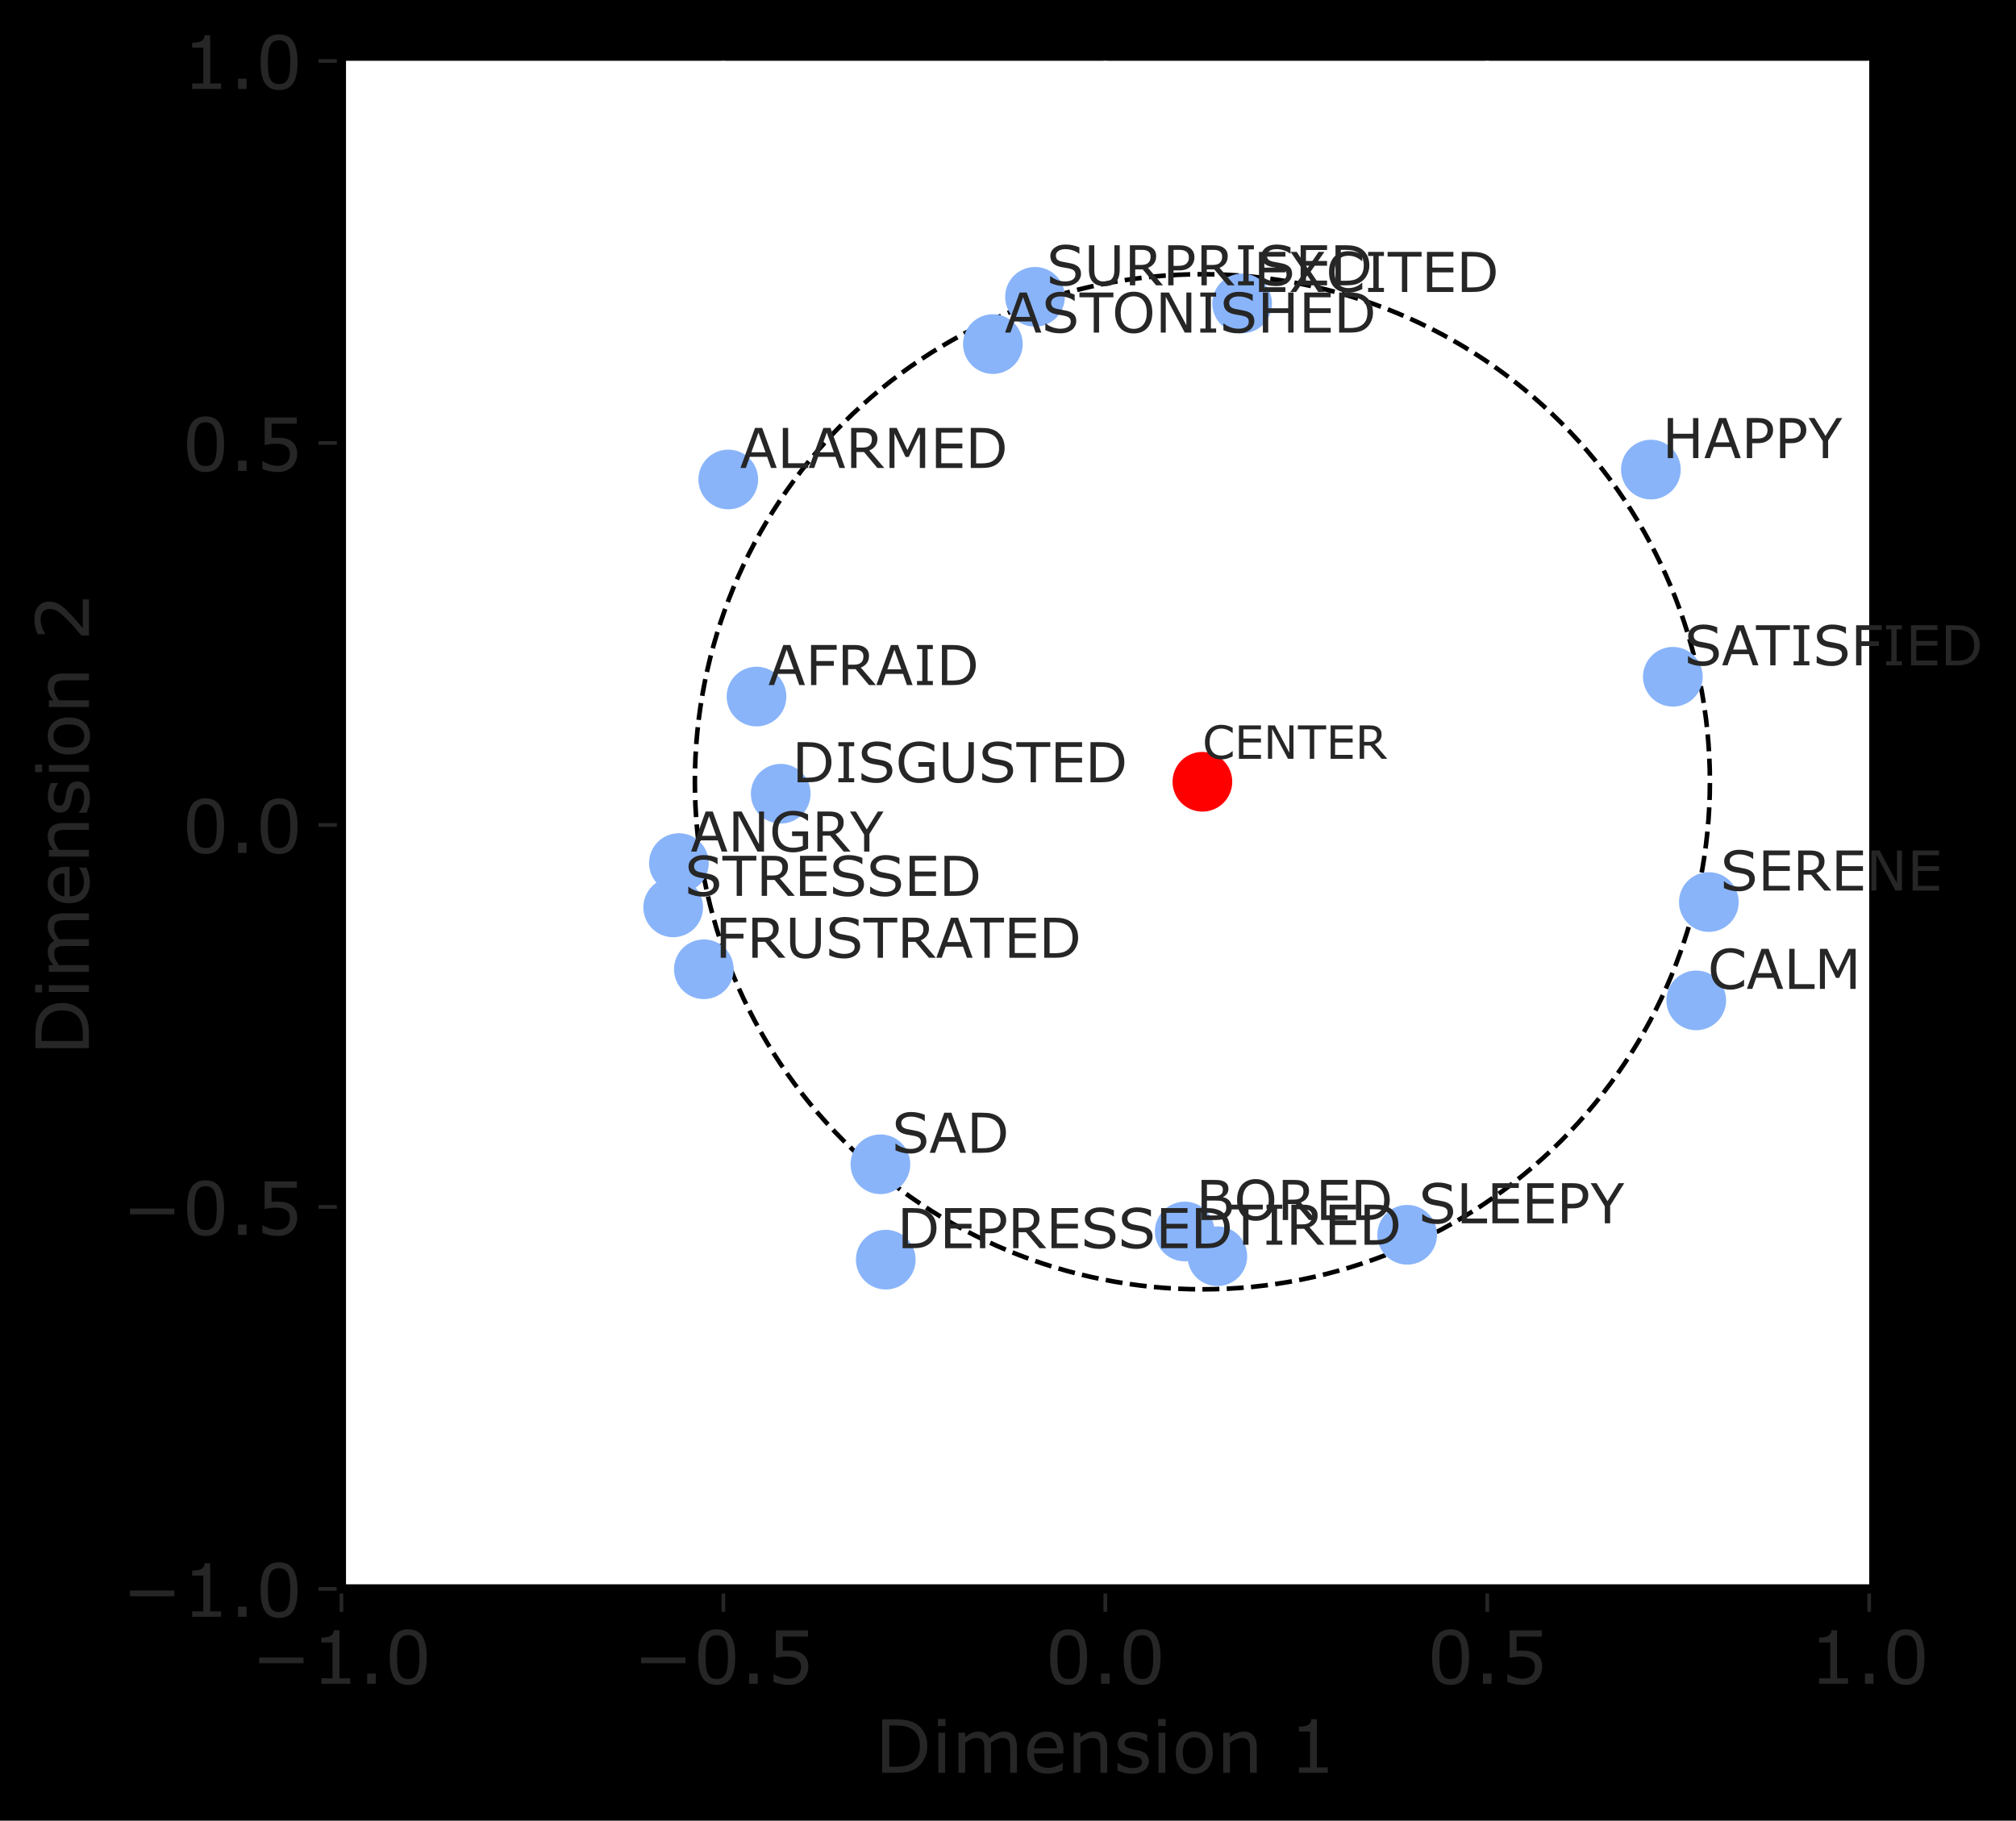
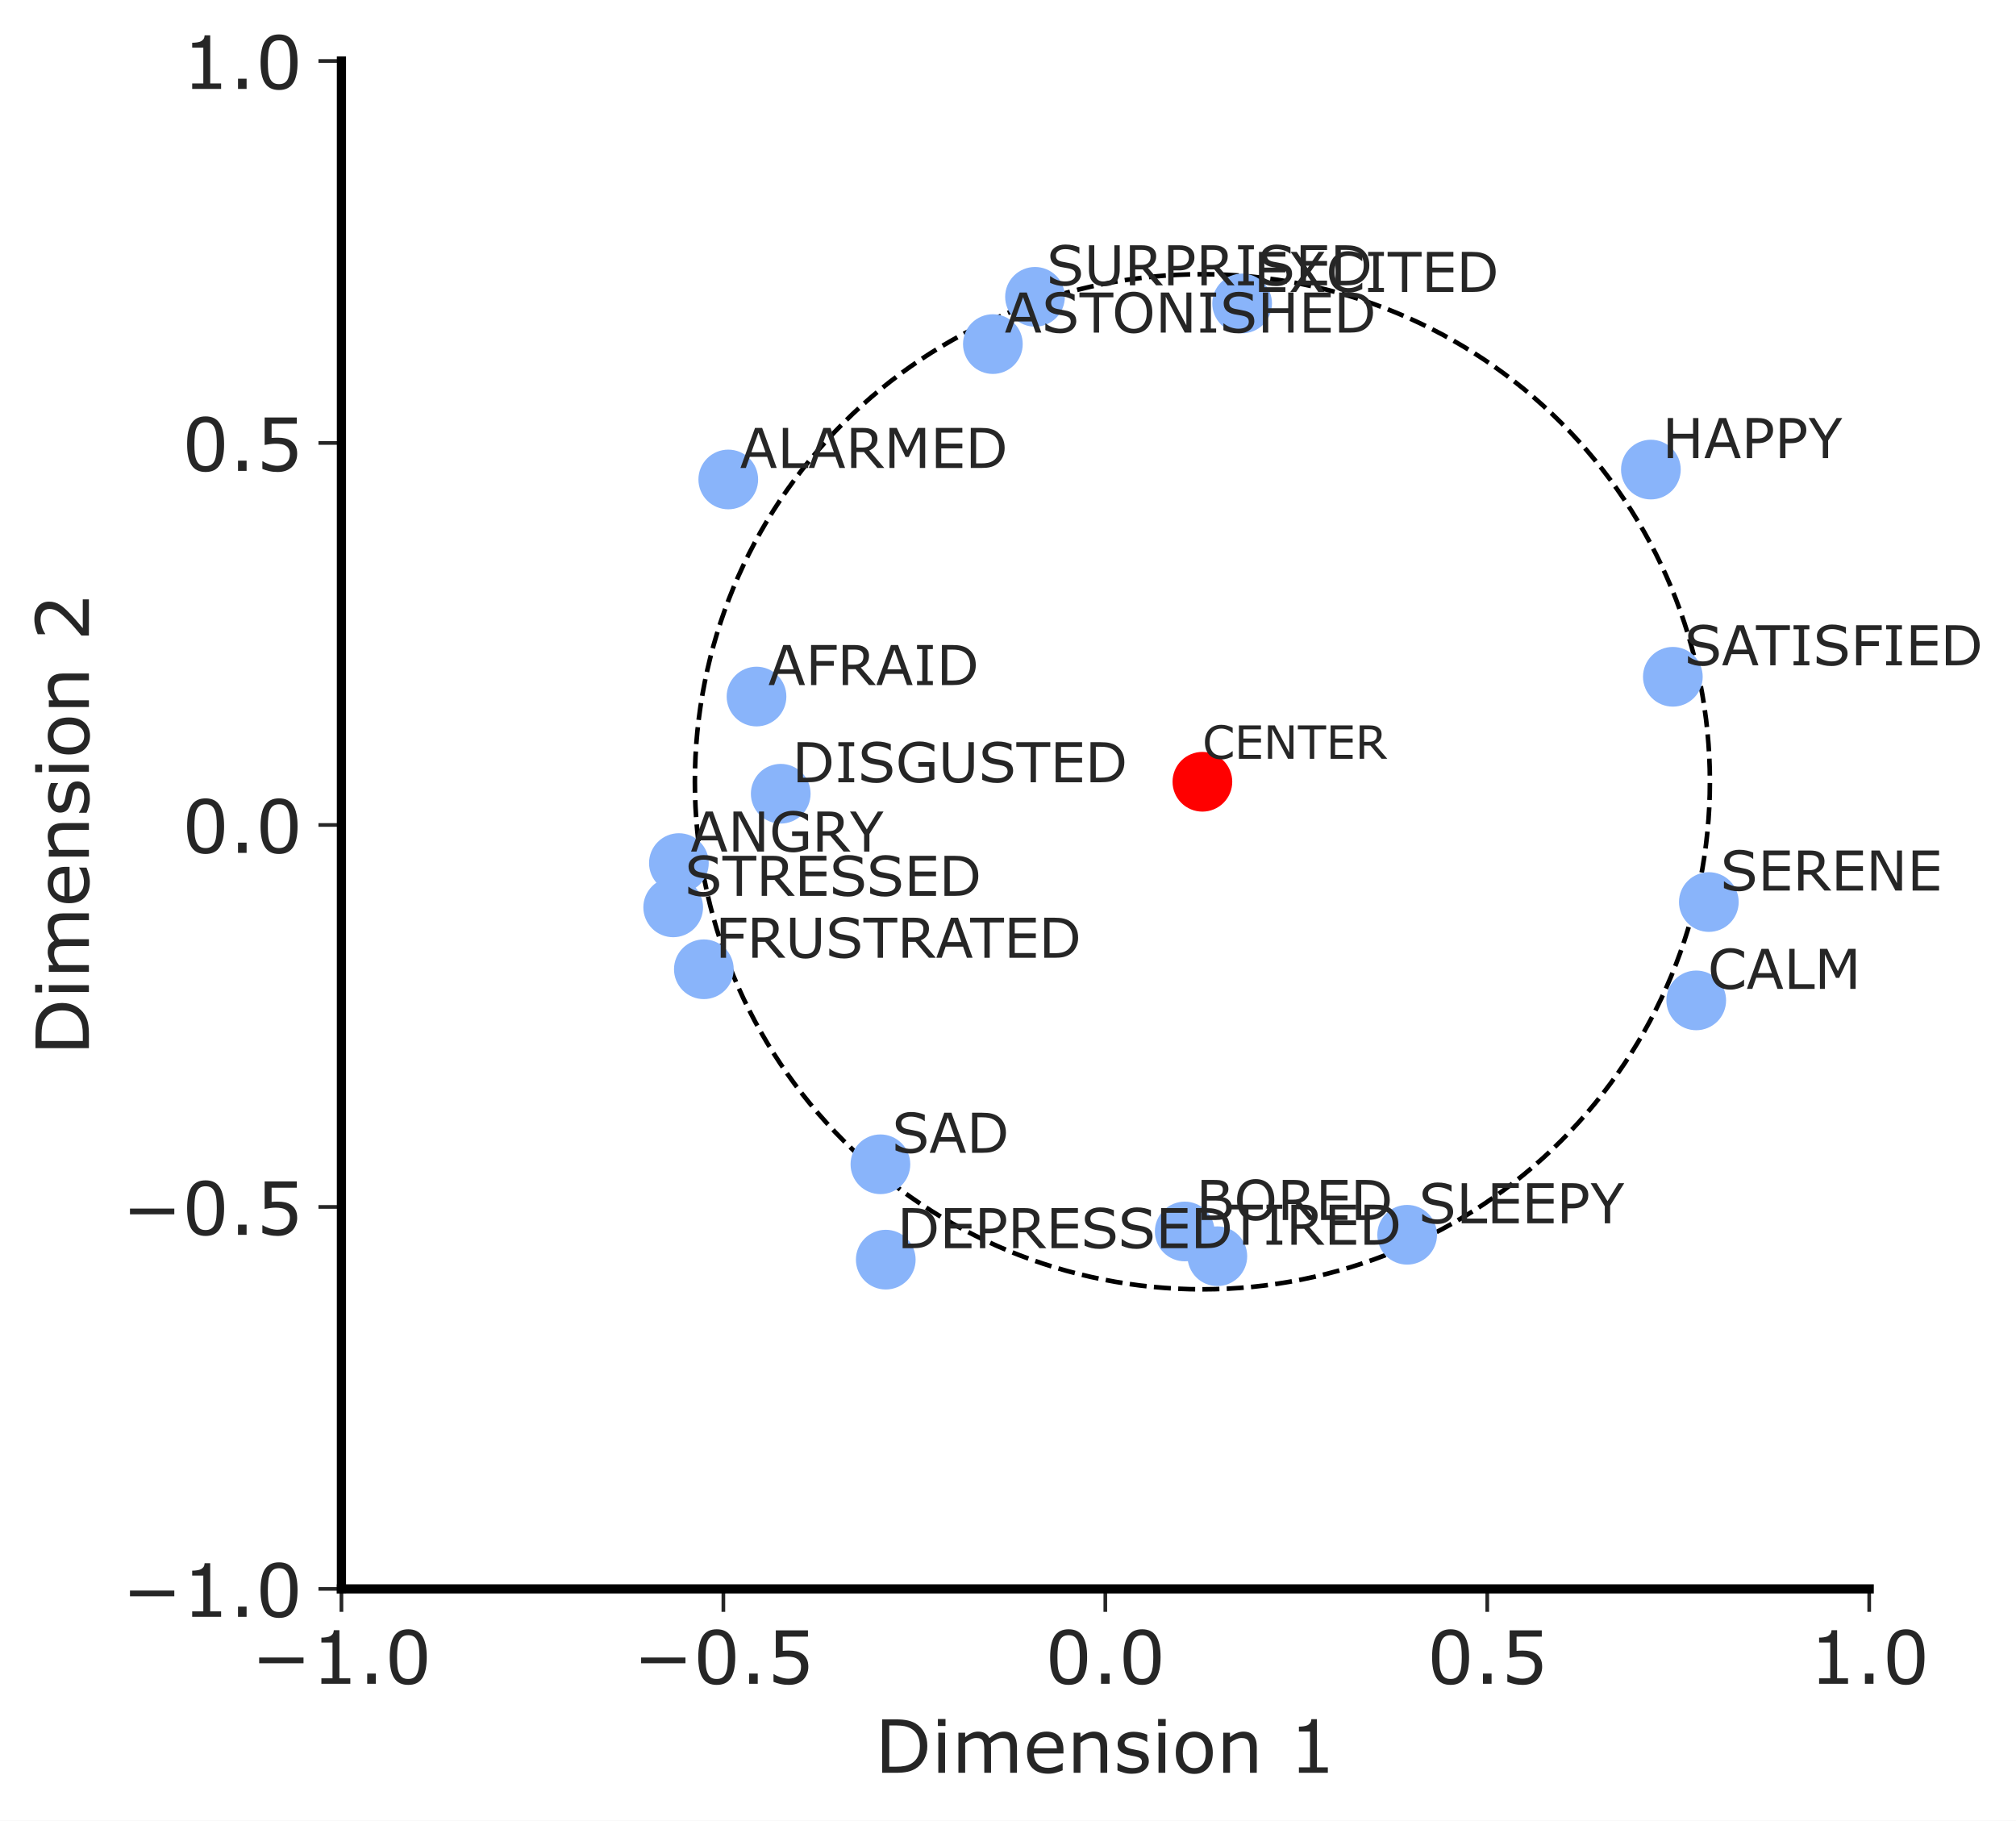
<svg xmlns="http://www.w3.org/2000/svg" xmlns:xlink="http://www.w3.org/1999/xlink" width="438.938pt" height="396.374pt" viewBox="0 0 438.938 396.374" version="1.1">
  <defs>
    <style type="text/css">*{stroke-linejoin: round; stroke-linecap: butt}</style>
  </defs>
  <g id="figure_1">
    <g id="patch_1">
-       <path d="M 0 396.374  L 438.938 396.374  L 438.938 0  L 0 0  z " />
+       <path d="M 0 396.374  L 438.938 396.374  L 438.938 0  L 0 0  z " style="fill: #ffffff" />
    </g>
    <g id="axes_1">
      <g id="patch_2">
        <path d="M 74.338 345.919  L 406.978 345.919  L 406.978 13.279  L 74.338 13.279  z " style="fill: #ffffff" />
      </g>
      <g id="matplotlib.axis_1">
        <g id="xtick_1">
          <g id="line2d_1">
-             <path d="M 74.338 345.919  L 74.338 13.279  " clip-path="url(#p1cf82c9f6b)" style="fill: none; stroke: #ffffff; stroke-width: 0.8; stroke-linecap: round" />
+             <path d="M 74.338 345.919  L 74.338 13.279  " clip-path="url(#p4b25d18723)" style="fill: none; stroke: #ffffff; stroke-width: 0.8; stroke-linecap: round" />
          </g>
          <g id="line2d_2">
            <defs>
-               <path id="ma1b070b257" d="M 0 0  L 0 5  " style="stroke: #262626; stroke-width: 0.8" />
+               <path id="mf3a38ca272" d="M 0 0  L 0 5  " style="stroke: #262626; stroke-width: 0.8" />
            </defs>
            <g>
-               <use xlink:href="#ma1b070b257" x="74.338" y="345.919" style="fill: #262626; stroke: #262626; stroke-width: 0.8" />
+               <use xlink:href="#mf3a38ca272" x="74.338" y="345.919" style="fill: #262626; stroke: #262626; stroke-width: 0.8" />
            </g>
          </g>
          <g id="text_1">
            <g style="fill: #262626" transform="translate(54.7075 366.5763) scale(0.16 -0.16)">
              <defs>
                <path id="Verdana-2212" d="M 4550 1788  L 688 1788  L 688 2288  L 4550 2288  L 4550 1788  z " transform="scale(0.015625)" />
                <path id="Verdana-31" d="M 3388 0  L 869 0  L 869 475  L 1838 475  L 1838 3594  L 869 3594  L 869 4019  Q 1066 4019 1291 4051  Q 1516 4084 1631 4147  Q 1775 4225 1858 4345  Q 1941 4466 1953 4669  L 2438 4669  L 2438 475  L 3388 475  L 3388 0  z " transform="scale(0.015625)" />
                <path id="Verdana-2e" d="M 1538 0  L 791 0  L 791 891  L 1538 891  L 1538 0  z " transform="scale(0.015625)" />
                <path id="Verdana-30" d="M 3647 2328  Q 3647 1075 3255 489  Q 2863 -97 2038 -97  Q 1200 -97 814 497  Q 428 1091 428 2322  Q 428 3563 818 4155  Q 1209 4747 2038 4747  Q 2875 4747 3261 4145  Q 3647 3544 3647 2328  z M 2825 909  Q 2934 1163 2973 1505  Q 3013 1847 3013 2328  Q 3013 2803 2973 3153  Q 2934 3503 2822 3747  Q 2713 3988 2523 4109  Q 2334 4231 2038 4231  Q 1744 4231 1551 4109  Q 1359 3988 1247 3741  Q 1141 3509 1102 3137  Q 1063 2766 1063 2322  Q 1063 1834 1097 1506  Q 1131 1178 1244 919  Q 1347 675 1536 547  Q 1725 419 2038 419  Q 2331 419 2525 541  Q 2719 663 2825 909  z " transform="scale(0.015625)" />
              </defs>
              <use xlink:href="#Verdana-2212" />
              <use xlink:href="#Verdana-31" x="81.836" />
              <use xlink:href="#Verdana-2e" x="145.41" />
              <use xlink:href="#Verdana-30" x="181.787" />
            </g>
          </g>
        </g>
        <g id="xtick_2">
          <g id="line2d_3">
-             <path d="M 157.498 345.919  L 157.498 13.279  " clip-path="url(#p1cf82c9f6b)" style="fill: none; stroke: #ffffff; stroke-width: 0.8; stroke-linecap: round" />
+             <path d="M 157.498 345.919  L 157.498 13.279  " clip-path="url(#p4b25d18723)" style="fill: none; stroke: #ffffff; stroke-width: 0.8; stroke-linecap: round" />
          </g>
          <g id="line2d_4">
            <g>
-               <use xlink:href="#ma1b070b257" x="157.498" y="345.919" style="fill: #262626; stroke: #262626; stroke-width: 0.8" />
+               <use xlink:href="#mf3a38ca272" x="157.498" y="345.919" style="fill: #262626; stroke: #262626; stroke-width: 0.8" />
            </g>
          </g>
          <g id="text_2">
            <g style="fill: #262626" transform="translate(137.8675 366.5763) scale(0.16 -0.16)">
              <defs>
                <path id="Verdana-35" d="M 3616 1478  Q 3616 1153 3497 856  Q 3378 559 3172 356  Q 2947 138 2636 20  Q 2325 -97 1916 -97  Q 1534 -97 1181 -17  Q 828 63 584 175  L 584 834  L 628 834  Q 884 672 1228 558  Q 1572 444 1903 444  Q 2125 444 2333 506  Q 2541 569 2703 725  Q 2841 859 2911 1046  Q 2981 1234 2981 1481  Q 2981 1722 2898 1887  Q 2816 2053 2669 2153  Q 2506 2272 2273 2320  Q 2041 2369 1753 2369  Q 1478 2369 1223 2331  Q 969 2294 784 2256  L 784 4653  L 3584 4653  L 3584 4106  L 1388 4106  L 1388 2869  Q 1522 2881 1662 2887  Q 1803 2894 1906 2894  Q 2284 2894 2568 2830  Q 2853 2766 3091 2603  Q 3341 2431 3478 2159  Q 3616 1888 3616 1478  z " transform="scale(0.015625)" />
              </defs>
              <use xlink:href="#Verdana-2212" />
              <use xlink:href="#Verdana-30" x="81.836" />
              <use xlink:href="#Verdana-2e" x="145.41" />
              <use xlink:href="#Verdana-35" x="181.787" />
            </g>
          </g>
        </g>
        <g id="xtick_3">
          <g id="line2d_5">
-             <path d="M 240.657 345.919  L 240.657 13.279  " clip-path="url(#p1cf82c9f6b)" style="fill: none; stroke: #ffffff; stroke-width: 0.8; stroke-linecap: round" />
+             <path d="M 240.657 345.919  L 240.657 13.279  " clip-path="url(#p4b25d18723)" style="fill: none; stroke: #ffffff; stroke-width: 0.8; stroke-linecap: round" />
          </g>
          <g id="line2d_6">
            <g>
-               <use xlink:href="#ma1b070b257" x="240.657" y="345.919" style="fill: #262626; stroke: #262626; stroke-width: 0.8" />
+               <use xlink:href="#mf3a38ca272" x="240.657" y="345.919" style="fill: #262626; stroke: #262626; stroke-width: 0.8" />
            </g>
          </g>
          <g id="text_3">
            <g style="fill: #262626" transform="translate(227.575 366.5763) scale(0.16 -0.16)">
              <use xlink:href="#Verdana-30" />
              <use xlink:href="#Verdana-2e" x="63.574" />
              <use xlink:href="#Verdana-30" x="99.951" />
            </g>
          </g>
        </g>
        <g id="xtick_4">
          <g id="line2d_7">
-             <path d="M 323.817 345.919  L 323.817 13.279  " clip-path="url(#p1cf82c9f6b)" style="fill: none; stroke: #ffffff; stroke-width: 0.8; stroke-linecap: round" />
+             <path d="M 323.817 345.919  L 323.817 13.279  " clip-path="url(#p4b25d18723)" style="fill: none; stroke: #ffffff; stroke-width: 0.8; stroke-linecap: round" />
          </g>
          <g id="line2d_8">
            <g>
-               <use xlink:href="#ma1b070b257" x="323.817" y="345.919" style="fill: #262626; stroke: #262626; stroke-width: 0.8" />
+               <use xlink:href="#mf3a38ca272" x="323.817" y="345.919" style="fill: #262626; stroke: #262626; stroke-width: 0.8" />
            </g>
          </g>
          <g id="text_4">
            <g style="fill: #262626" transform="translate(310.735 366.5763) scale(0.16 -0.16)">
              <use xlink:href="#Verdana-30" />
              <use xlink:href="#Verdana-2e" x="63.574" />
              <use xlink:href="#Verdana-35" x="99.951" />
            </g>
          </g>
        </g>
        <g id="xtick_5">
          <g id="line2d_9">
-             <path d="M 406.978 345.919  L 406.978 13.279  " clip-path="url(#p1cf82c9f6b)" style="fill: none; stroke: #ffffff; stroke-width: 0.8; stroke-linecap: round" />
+             <path d="M 406.978 345.919  L 406.978 13.279  " clip-path="url(#p4b25d18723)" style="fill: none; stroke: #ffffff; stroke-width: 0.8; stroke-linecap: round" />
          </g>
          <g id="line2d_10">
            <g>
-               <use xlink:href="#ma1b070b257" x="406.978" y="345.919" style="fill: #262626; stroke: #262626; stroke-width: 0.8" />
+               <use xlink:href="#mf3a38ca272" x="406.978" y="345.919" style="fill: #262626; stroke: #262626; stroke-width: 0.8" />
            </g>
          </g>
          <g id="text_5">
            <g style="fill: #262626" transform="translate(393.895 366.5763) scale(0.16 -0.16)">
              <use xlink:href="#Verdana-31" />
              <use xlink:href="#Verdana-2e" x="63.574" />
              <use xlink:href="#Verdana-30" x="99.951" />
            </g>
          </g>
        </g>
        <g id="text_6">
          <g style="fill: #262626" transform="translate(190.51 385.9538) scale(0.16 -0.16)">
            <defs>
              <path id="Verdana-44" d="M 4556 2322  Q 4556 1688 4279 1172  Q 4003 656 3544 372  Q 3225 175 2833 87  Q 2441 0 1800 0  L 625 0  L 625 4653  L 1788 4653  Q 2469 4653 2870 4554  Q 3272 4456 3550 4284  Q 4025 3988 4290 3494  Q 4556 3000 4556 2322  z M 3909 2331  Q 3909 2878 3718 3253  Q 3528 3628 3150 3844  Q 2875 4000 2565 4061  Q 2256 4122 1825 4122  L 1244 4122  L 1244 531  L 1825 531  Q 2272 531 2605 597  Q 2938 663 3216 841  Q 3563 1063 3736 1425  Q 3909 1788 3909 2331  z " transform="scale(0.015625)" />
              <path id="Verdana-69" d="M 1209 4075  L 547 4075  L 547 4684  L 1209 4684  L 1209 4075  z M 1172 0  L 584 0  L 584 3491  L 1172 3491  L 1172 0  z " transform="scale(0.015625)" />
              <path id="Verdana-6d" d="M 5672 0  L 5084 0  L 5084 1988  Q 5084 2213 5064 2422  Q 5044 2631 4978 2756  Q 4906 2891 4772 2959  Q 4638 3028 4384 3028  Q 4138 3028 3891 2904  Q 3644 2781 3397 2591  Q 3406 2519 3412 2423  Q 3419 2328 3419 2234  L 3419 0  L 2831 0  L 2831 1988  Q 2831 2219 2811 2426  Q 2791 2634 2725 2759  Q 2653 2894 2518 2961  Q 2384 3028 2131 3028  Q 1891 3028 1648 2909  Q 1406 2791 1166 2606  L 1166 0  L 578 0  L 578 3491  L 1166 3491  L 1166 3103  Q 1441 3331 1714 3459  Q 1988 3588 2297 3588  Q 2653 3588 2901 3438  Q 3150 3288 3272 3022  Q 3628 3322 3922 3455  Q 4216 3588 4550 3588  Q 5125 3588 5398 3239  Q 5672 2891 5672 2266  L 5672 0  z " transform="scale(0.015625)" />
              <path id="Verdana-65" d="M 3500 1684  L 928 1684  Q 928 1363 1025 1123  Q 1122 884 1291 731  Q 1453 581 1676 506  Q 1900 431 2169 431  Q 2525 431 2886 573  Q 3247 716 3400 853  L 3431 853  L 3431 213  Q 3134 88 2825 3  Q 2516 -81 2175 -81  Q 1306 -81 818 389  Q 331 859 331 1725  Q 331 2581 798 3084  Q 1266 3588 2028 3588  Q 2734 3588 3117 3175  Q 3500 2763 3500 2003  L 3500 1684  z M 2928 2134  Q 2925 2597 2695 2850  Q 2466 3103 1997 3103  Q 1525 3103 1245 2825  Q 966 2547 928 2134  L 2928 2134  z " transform="scale(0.015625)" />
              <path id="Verdana-6e" d="M 3497 0  L 2909 0  L 2909 1988  Q 2909 2228 2881 2439  Q 2853 2650 2778 2769  Q 2700 2900 2553 2964  Q 2406 3028 2172 3028  Q 1931 3028 1668 2909  Q 1406 2791 1166 2606  L 1166 0  L 578 0  L 578 3491  L 1166 3491  L 1166 3103  Q 1441 3331 1734 3459  Q 2028 3588 2338 3588  Q 2903 3588 3200 3247  Q 3497 2906 3497 2266  L 3497 0  z " transform="scale(0.015625)" />
              <path id="Verdana-73" d="M 3072 1006  Q 3072 528 2676 222  Q 2281 -84 1597 -84  Q 1209 -84 886 8  Q 563 100 344 209  L 344 869  L 375 869  Q 653 659 993 536  Q 1334 413 1647 413  Q 2034 413 2253 538  Q 2472 663 2472 931  Q 2472 1138 2353 1244  Q 2234 1350 1897 1425  Q 1772 1453 1570 1490  Q 1369 1528 1203 1572  Q 744 1694 551 1930  Q 359 2166 359 2509  Q 359 2725 448 2915  Q 538 3106 719 3256  Q 894 3403 1164 3489  Q 1434 3575 1769 3575  Q 2081 3575 2401 3498  Q 2722 3422 2934 3313  L 2934 2684  L 2903 2684  Q 2678 2850 2356 2964  Q 2034 3078 1725 3078  Q 1403 3078 1181 2954  Q 959 2831 959 2588  Q 959 2372 1094 2263  Q 1225 2153 1519 2084  Q 1681 2047 1882 2009  Q 2084 1972 2219 1941  Q 2628 1847 2850 1619  Q 3072 1388 3072 1006  z " transform="scale(0.015625)" />
              <path id="Verdana-6f" d="M 3553 1744  Q 3553 891 3115 397  Q 2678 -97 1944 -97  Q 1203 -97 767 397  Q 331 891 331 1744  Q 331 2597 767 3092  Q 1203 3588 1944 3588  Q 2678 3588 3115 3092  Q 3553 2597 3553 1744  z M 2947 1744  Q 2947 2422 2681 2751  Q 2416 3081 1944 3081  Q 1466 3081 1202 2751  Q 938 2422 938 1744  Q 938 1088 1203 748  Q 1469 409 1944 409  Q 2413 409 2680 745  Q 2947 1081 2947 1744  z " transform="scale(0.015625)" />
              <path id="Verdana-20" transform="scale(0.015625)" />
            </defs>
            <use xlink:href="#Verdana-44" />
            <use xlink:href="#Verdana-69" x="77.051" />
            <use xlink:href="#Verdana-6d" x="104.492" />
            <use xlink:href="#Verdana-65" x="201.758" />
            <use xlink:href="#Verdana-6e" x="261.328" />
            <use xlink:href="#Verdana-73" x="324.609" />
            <use xlink:href="#Verdana-69" x="376.709" />
            <use xlink:href="#Verdana-6f" x="404.15" />
            <use xlink:href="#Verdana-6e" x="464.844" />
            <use xlink:href="#Verdana-20" x="528.125" />
            <use xlink:href="#Verdana-31" x="563.281" />
          </g>
        </g>
      </g>
      <g id="matplotlib.axis_2">
        <g id="ytick_1">
          <g id="line2d_11">
-             <path d="M 74.338 345.919  L 406.978 345.919  " clip-path="url(#p1cf82c9f6b)" style="fill: none; stroke: #ffffff; stroke-width: 0.8; stroke-linecap: round" />
+             <path d="M 74.338 345.919  L 406.978 345.919  " clip-path="url(#p4b25d18723)" style="fill: none; stroke: #ffffff; stroke-width: 0.8; stroke-linecap: round" />
          </g>
          <g id="line2d_12">
            <defs>
-               <path id="md397b9f89b" d="M 0 0  L -5 0  " style="stroke: #262626; stroke-width: 0.8" />
+               <path id="mee70c40b94" d="M 0 0  L -5 0  " style="stroke: #262626; stroke-width: 0.8" />
            </defs>
            <g>
-               <use xlink:href="#md397b9f89b" x="74.338" y="345.919" style="fill: #262626; stroke: #262626; stroke-width: 0.8" />
+               <use xlink:href="#mee70c40b94" x="74.338" y="345.919" style="fill: #262626; stroke: #262626; stroke-width: 0.8" />
            </g>
          </g>
          <g id="text_7">
            <g style="fill: #262626" transform="translate(26.5775 351.9975) scale(0.16 -0.16)">
              <use xlink:href="#Verdana-2212" />
              <use xlink:href="#Verdana-31" x="81.836" />
              <use xlink:href="#Verdana-2e" x="145.41" />
              <use xlink:href="#Verdana-30" x="181.787" />
            </g>
          </g>
        </g>
        <g id="ytick_2">
          <g id="line2d_13">
-             <path d="M 74.338 262.759  L 406.978 262.759  " clip-path="url(#p1cf82c9f6b)" style="fill: none; stroke: #ffffff; stroke-width: 0.8; stroke-linecap: round" />
+             <path d="M 74.338 262.759  L 406.978 262.759  " clip-path="url(#p4b25d18723)" style="fill: none; stroke: #ffffff; stroke-width: 0.8; stroke-linecap: round" />
          </g>
          <g id="line2d_14">
            <g>
-               <use xlink:href="#md397b9f89b" x="74.338" y="262.759" style="fill: #262626; stroke: #262626; stroke-width: 0.8" />
+               <use xlink:href="#mee70c40b94" x="74.338" y="262.759" style="fill: #262626; stroke: #262626; stroke-width: 0.8" />
            </g>
          </g>
          <g id="text_8">
            <g style="fill: #262626" transform="translate(26.5775 268.8375) scale(0.16 -0.16)">
              <use xlink:href="#Verdana-2212" />
              <use xlink:href="#Verdana-30" x="81.836" />
              <use xlink:href="#Verdana-2e" x="145.41" />
              <use xlink:href="#Verdana-35" x="181.787" />
            </g>
          </g>
        </g>
        <g id="ytick_3">
          <g id="line2d_15">
-             <path d="M 74.338 179.599  L 406.978 179.599  " clip-path="url(#p1cf82c9f6b)" style="fill: none; stroke: #ffffff; stroke-width: 0.8; stroke-linecap: round" />
+             <path d="M 74.338 179.599  L 406.978 179.599  " clip-path="url(#p4b25d18723)" style="fill: none; stroke: #ffffff; stroke-width: 0.8; stroke-linecap: round" />
          </g>
          <g id="line2d_16">
            <g>
-               <use xlink:href="#md397b9f89b" x="74.338" y="179.599" style="fill: #262626; stroke: #262626; stroke-width: 0.8" />
+               <use xlink:href="#mee70c40b94" x="74.338" y="179.599" style="fill: #262626; stroke: #262626; stroke-width: 0.8" />
            </g>
          </g>
          <g id="text_9">
            <g style="fill: #262626" transform="translate(39.6725 185.6775) scale(0.16 -0.16)">
              <use xlink:href="#Verdana-30" />
              <use xlink:href="#Verdana-2e" x="63.574" />
              <use xlink:href="#Verdana-30" x="99.951" />
            </g>
          </g>
        </g>
        <g id="ytick_4">
          <g id="line2d_17">
-             <path d="M 74.338 96.439  L 406.978 96.439  " clip-path="url(#p1cf82c9f6b)" style="fill: none; stroke: #ffffff; stroke-width: 0.8; stroke-linecap: round" />
+             <path d="M 74.338 96.439  L 406.978 96.439  " clip-path="url(#p4b25d18723)" style="fill: none; stroke: #ffffff; stroke-width: 0.8; stroke-linecap: round" />
          </g>
          <g id="line2d_18">
            <g>
-               <use xlink:href="#md397b9f89b" x="74.338" y="96.439" style="fill: #262626; stroke: #262626; stroke-width: 0.8" />
+               <use xlink:href="#mee70c40b94" x="74.338" y="96.439" style="fill: #262626; stroke: #262626; stroke-width: 0.8" />
            </g>
          </g>
          <g id="text_10">
            <g style="fill: #262626" transform="translate(39.6725 102.5175) scale(0.16 -0.16)">
              <use xlink:href="#Verdana-30" />
              <use xlink:href="#Verdana-2e" x="63.574" />
              <use xlink:href="#Verdana-35" x="99.951" />
            </g>
          </g>
        </g>
        <g id="ytick_5">
          <g id="line2d_19">
-             <path d="M 74.338 13.279  L 406.978 13.279  " clip-path="url(#p1cf82c9f6b)" style="fill: none; stroke: #ffffff; stroke-width: 0.8; stroke-linecap: round" />
+             <path d="M 74.338 13.279  L 406.978 13.279  " clip-path="url(#p4b25d18723)" style="fill: none; stroke: #ffffff; stroke-width: 0.8; stroke-linecap: round" />
          </g>
          <g id="line2d_20">
            <g>
-               <use xlink:href="#md397b9f89b" x="74.338" y="13.279" style="fill: #262626; stroke: #262626; stroke-width: 0.8" />
+               <use xlink:href="#mee70c40b94" x="74.338" y="13.279" style="fill: #262626; stroke: #262626; stroke-width: 0.8" />
            </g>
          </g>
          <g id="text_11">
            <g style="fill: #262626" transform="translate(39.6725 19.3575) scale(0.16 -0.16)">
              <use xlink:href="#Verdana-31" />
              <use xlink:href="#Verdana-2e" x="63.574" />
              <use xlink:href="#Verdana-30" x="99.951" />
            </g>
          </g>
        </g>
        <g id="text_12">
          <g style="fill: #262626" transform="translate(19.3575 229.7463) rotate(-90) scale(0.16 -0.16)">
            <defs>
              <path id="Verdana-32" d="M 3653 0  L 503 0  L 503 653  Q 831 934 1161 1215  Q 1491 1497 1775 1775  Q 2375 2356 2597 2698  Q 2819 3041 2819 3438  Q 2819 3800 2580 4004  Q 2341 4209 1913 4209  Q 1628 4209 1297 4109  Q 966 4009 650 3803  L 619 3803  L 619 4459  Q 841 4569 1211 4659  Q 1581 4750 1928 4750  Q 2644 4750 3050 4404  Q 3456 4059 3456 3469  Q 3456 3203 3389 2973  Q 3322 2744 3191 2538  Q 3069 2344 2905 2156  Q 2741 1969 2506 1741  Q 2172 1413 1815 1105  Q 1459 797 1150 534  L 3653 534  L 3653 0  z " transform="scale(0.015625)" />
            </defs>
            <use xlink:href="#Verdana-44" />
            <use xlink:href="#Verdana-69" x="77.051" />
            <use xlink:href="#Verdana-6d" x="104.492" />
            <use xlink:href="#Verdana-65" x="201.758" />
            <use xlink:href="#Verdana-6e" x="261.328" />
            <use xlink:href="#Verdana-73" x="324.609" />
            <use xlink:href="#Verdana-69" x="376.709" />
            <use xlink:href="#Verdana-6f" x="404.15" />
            <use xlink:href="#Verdana-6e" x="464.844" />
            <use xlink:href="#Verdana-20" x="528.125" />
            <use xlink:href="#Verdana-32" x="563.281" />
          </g>
        </g>
      </g>
      <g id="patch_3">
-         <path d="M 261.793 280.698  C 291.097 280.698 319.206 269.055 339.928 248.333  C 360.649 227.612 372.292 199.503 372.292 170.198  C 372.292 140.894 360.649 112.785 339.928 92.063  C 319.206 71.342 291.097 59.699 261.793 59.699  C 232.488 59.699 204.379 71.342 183.658 92.063  C 162.936 112.785 151.293 140.894 151.293 170.198  C 151.293 199.503 162.936 227.612 183.658 248.333  C 204.379 269.055 232.488 280.698 261.793 280.698  L 261.793 280.698  z " clip-path="url(#p1cf82c9f6b)" style="fill: none; stroke-dasharray: 3.7,1.6; stroke-dashoffset: 0; stroke: #000000; stroke-linejoin: miter" />
+         <path d="M 261.793 280.698  C 291.097 280.698 319.206 269.055 339.928 248.333  C 360.649 227.612 372.292 199.503 372.292 170.198  C 372.292 140.894 360.649 112.785 339.928 92.063  C 319.206 71.342 291.097 59.699 261.793 59.699  C 232.488 59.699 204.379 71.342 183.658 92.063  C 162.936 112.785 151.293 140.894 151.293 170.198  C 151.293 199.503 162.936 227.612 183.658 248.333  C 204.379 269.055 232.488 280.698 261.793 280.698  L 261.793 280.698  z " clip-path="url(#p4b25d18723)" style="fill: none; stroke-dasharray: 3.7,1.6; stroke-dashoffset: 0; stroke: #000000; stroke-linejoin: miter" />
      </g>
      <g id="PathCollection_1">
        <defs>
-           <path id="m22229415ed" d="M 0 6  C 1.591 6 3.117 5.368 4.243 4.243  C 5.368 3.117 6 1.591 6 0  C 6 -1.591 5.368 -3.117 4.243 -4.243  C 3.117 -5.368 1.591 -6 0 -6  C -1.591 -6 -3.117 -5.368 -4.243 -4.243  C -5.368 -3.117 -6 -1.591 -6 0  C -6 1.591 -5.368 3.117 -4.243 4.243  C -3.117 5.368 -1.591 6 0 6  z " style="stroke: #89b4fa" />
+           <path id="mf92baa1548" d="M 0 6  C 1.591 6 3.117 5.368 4.243 4.243  C 5.368 3.117 6 1.591 6 0  C 6 -1.591 5.368 -3.117 4.243 -4.243  C 3.117 -5.368 1.591 -6 0 -6  C -1.591 -6 -3.117 -5.368 -4.243 -4.243  C -5.368 -3.117 -6 -1.591 -6 0  C -6 1.591 -5.368 3.117 -4.243 4.243  C -3.117 5.368 -1.591 6 0 6  z " style="stroke: #89b4fa" />
        </defs>
-         <g clip-path="url(#p1cf82c9f6b)">
-           <use xlink:href="#m22229415ed" x="225.349" y="64.621" style="fill: #89b4fa; stroke: #89b4fa" />
-           <use xlink:href="#m22229415ed" x="270.446" y="66.065" style="fill: #89b4fa; stroke: #89b4fa" />
-           <use xlink:href="#m22229415ed" x="372.06" y="196.382" style="fill: #89b4fa; stroke: #89b4fa" />
-           <use xlink:href="#m22229415ed" x="359.443" y="102.234" style="fill: #89b4fa; stroke: #89b4fa" />
-           <use xlink:href="#m22229415ed" x="364.226" y="147.342" style="fill: #89b4fa; stroke: #89b4fa" />
-           <use xlink:href="#m22229415ed" x="369.317" y="217.793" style="fill: #89b4fa; stroke: #89b4fa" />
-           <use xlink:href="#m22229415ed" x="265.049" y="273.492" style="fill: #89b4fa; stroke: #89b4fa" />
-           <use xlink:href="#m22229415ed" x="257.947" y="268.105" style="fill: #89b4fa; stroke: #89b4fa" />
-           <use xlink:href="#m22229415ed" x="192.856" y="274.238" style="fill: #89b4fa; stroke: #89b4fa" />
-           <use xlink:href="#m22229415ed" x="191.689" y="253.476" style="fill: #89b4fa; stroke: #89b4fa" />
-           <use xlink:href="#m22229415ed" x="153.248" y="211.019" style="fill: #89b4fa; stroke: #89b4fa" />
-           <use xlink:href="#m22229415ed" x="164.714" y="151.646" style="fill: #89b4fa; stroke: #89b4fa" />
-           <use xlink:href="#m22229415ed" x="147.814" y="187.898" style="fill: #89b4fa; stroke: #89b4fa" />
-           <use xlink:href="#m22229415ed" x="146.573" y="197.543" style="fill: #89b4fa; stroke: #89b4fa" />
-           <use xlink:href="#m22229415ed" x="216.175" y="74.912" style="fill: #89b4fa; stroke: #89b4fa" />
-           <use xlink:href="#m22229415ed" x="306.378" y="268.822" style="fill: #89b4fa; stroke: #89b4fa" />
-           <use xlink:href="#m22229415ed" x="158.565" y="104.385" style="fill: #89b4fa; stroke: #89b4fa" />
-           <use xlink:href="#m22229415ed" x="169.987" y="172.804" style="fill: #89b4fa; stroke: #89b4fa" />
+         <g clip-path="url(#p4b25d18723)">
+           <use xlink:href="#mf92baa1548" x="225.349" y="64.621" style="fill: #89b4fa; stroke: #89b4fa" />
+           <use xlink:href="#mf92baa1548" x="270.446" y="66.065" style="fill: #89b4fa; stroke: #89b4fa" />
+           <use xlink:href="#mf92baa1548" x="372.06" y="196.382" style="fill: #89b4fa; stroke: #89b4fa" />
+           <use xlink:href="#mf92baa1548" x="359.443" y="102.234" style="fill: #89b4fa; stroke: #89b4fa" />
+           <use xlink:href="#mf92baa1548" x="364.226" y="147.342" style="fill: #89b4fa; stroke: #89b4fa" />
+           <use xlink:href="#mf92baa1548" x="369.317" y="217.793" style="fill: #89b4fa; stroke: #89b4fa" />
+           <use xlink:href="#mf92baa1548" x="265.049" y="273.492" style="fill: #89b4fa; stroke: #89b4fa" />
+           <use xlink:href="#mf92baa1548" x="257.947" y="268.105" style="fill: #89b4fa; stroke: #89b4fa" />
+           <use xlink:href="#mf92baa1548" x="192.856" y="274.238" style="fill: #89b4fa; stroke: #89b4fa" />
+           <use xlink:href="#mf92baa1548" x="191.689" y="253.476" style="fill: #89b4fa; stroke: #89b4fa" />
+           <use xlink:href="#mf92baa1548" x="153.248" y="211.019" style="fill: #89b4fa; stroke: #89b4fa" />
+           <use xlink:href="#mf92baa1548" x="164.714" y="151.646" style="fill: #89b4fa; stroke: #89b4fa" />
+           <use xlink:href="#mf92baa1548" x="147.814" y="187.898" style="fill: #89b4fa; stroke: #89b4fa" />
+           <use xlink:href="#mf92baa1548" x="146.573" y="197.543" style="fill: #89b4fa; stroke: #89b4fa" />
+           <use xlink:href="#mf92baa1548" x="216.175" y="74.912" style="fill: #89b4fa; stroke: #89b4fa" />
+           <use xlink:href="#mf92baa1548" x="306.378" y="268.822" style="fill: #89b4fa; stroke: #89b4fa" />
+           <use xlink:href="#mf92baa1548" x="158.565" y="104.385" style="fill: #89b4fa; stroke: #89b4fa" />
+           <use xlink:href="#mf92baa1548" x="169.987" y="172.804" style="fill: #89b4fa; stroke: #89b4fa" />
        </g>
      </g>
      <g id="PathCollection_2">
        <defs>
-           <path id="mab6cf22204" d="M 0 6  C 1.591 6 3.117 5.368 4.243 4.243  C 5.368 3.117 6 1.591 6 0  C 6 -1.591 5.368 -3.117 4.243 -4.243  C 3.117 -5.368 1.591 -6 0 -6  C -1.591 -6 -3.117 -5.368 -4.243 -4.243  C -5.368 -3.117 -6 -1.591 -6 0  C -6 1.591 -5.368 3.117 -4.243 4.243  C -3.117 5.368 -1.591 6 0 6  z " style="stroke: #ff0000" />
+           <path id="m5bdee891fb" d="M 0 6  C 1.591 6 3.117 5.368 4.243 4.243  C 5.368 3.117 6 1.591 6 0  C 6 -1.591 5.368 -3.117 4.243 -4.243  C 3.117 -5.368 1.591 -6 0 -6  C -1.591 -6 -3.117 -5.368 -4.243 -4.243  C -5.368 -3.117 -6 -1.591 -6 0  C -6 1.591 -5.368 3.117 -4.243 4.243  C -3.117 5.368 -1.591 6 0 6  z " style="stroke: #ff0000" />
        </defs>
-         <g clip-path="url(#p1cf82c9f6b)">
-           <use xlink:href="#mab6cf22204" x="261.793" y="170.198" style="fill: #ff0000; stroke: #ff0000" />
+         <g clip-path="url(#p4b25d18723)">
+           <use xlink:href="#m5bdee891fb" x="261.793" y="170.198" style="fill: #ff0000; stroke: #ff0000" />
        </g>
      </g>
      <g id="patch_4">
        <path d="M 74.338 345.919  L 74.338 13.279  " style="fill: none; stroke: #000000; stroke-width: 2; stroke-linejoin: miter; stroke-linecap: square" />
      </g>
      <g id="patch_5">
        <path d="M 74.338 345.919  L 406.978 345.919  " style="fill: none; stroke: #000000; stroke-width: 2; stroke-linejoin: miter; stroke-linecap: square" />
      </g>
      <g id="text_13">
        <g style="fill: #262626" transform="translate(227.8493 62.12073) scale(0.12 -0.12)">
          <defs>
            <path id="Verdana-53" d="M 4006 1328  Q 4006 1056 3879 790  Q 3753 525 3525 341  Q 3275 141 2942 28  Q 2609 -84 2141 -84  Q 1638 -84 1236 9  Q 834 103 419 288  L 419 1063  L 463 1063  Q 816 769 1278 609  Q 1741 450 2147 450  Q 2722 450 3042 665  Q 3363 881 3363 1241  Q 3363 1550 3211 1697  Q 3059 1844 2750 1925  Q 2516 1988 2242 2028  Q 1969 2069 1663 2131  Q 1044 2263 745 2580  Q 447 2897 447 3406  Q 447 3991 940 4364  Q 1434 4738 2194 4738  Q 2684 4738 3093 4644  Q 3503 4550 3819 4413  L 3819 3681  L 3775 3681  Q 3509 3906 3076 4054  Q 2644 4203 2191 4203  Q 1694 4203 1392 3997  Q 1091 3791 1091 3466  Q 1091 3175 1241 3009  Q 1391 2844 1769 2756  Q 1969 2713 2337 2650  Q 2706 2588 2963 2522  Q 3481 2384 3743 2106  Q 4006 1828 4006 1328  z " transform="scale(0.015625)" />
            <path id="Verdana-55" d="M 4128 1869  Q 4128 1363 4017 986  Q 3906 609 3653 359  Q 3413 122 3091 12  Q 2769 -97 2341 -97  Q 1903 -97 1578 18  Q 1253 134 1031 359  Q 778 616 667 978  Q 556 1341 556 1869  L 556 4653  L 1175 4653  L 1175 1838  Q 1175 1459 1226 1240  Q 1278 1022 1400 844  Q 1538 641 1773 537  Q 2009 434 2341 434  Q 2675 434 2909 536  Q 3144 638 3284 844  Q 3406 1022 3457 1251  Q 3509 1481 3509 1822  L 3509 4653  L 4128 4653  L 4128 1869  z " transform="scale(0.015625)" />
            <path id="Verdana-52" d="M 4475 0  L 3672 0  L 2116 1850  L 1244 1850  L 1244 0  L 625 0  L 625 4653  L 1928 4653  Q 2350 4653 2631 4598  Q 2913 4544 3138 4403  Q 3391 4244 3533 4001  Q 3675 3759 3675 3388  Q 3675 2884 3422 2545  Q 3169 2206 2725 2034  L 4475 0  z M 3028 3344  Q 3028 3544 2958 3698  Q 2888 3853 2725 3959  Q 2591 4050 2406 4086  Q 2222 4122 1972 4122  L 1244 4122  L 1244 2366  L 1869 2366  Q 2163 2366 2381 2417  Q 2600 2469 2753 2609  Q 2894 2741 2961 2911  Q 3028 3081 3028 3344  z " transform="scale(0.015625)" />
            <path id="Verdana-50" d="M 3669 3247  Q 3669 2938 3561 2673  Q 3453 2409 3259 2216  Q 3019 1975 2691 1854  Q 2363 1734 1863 1734  L 1244 1734  L 1244 0  L 625 0  L 625 4653  L 1888 4653  Q 2306 4653 2597 4583  Q 2888 4513 3113 4363  Q 3378 4184 3523 3918  Q 3669 3653 3669 3247  z M 3025 3231  Q 3025 3472 2940 3650  Q 2856 3828 2684 3941  Q 2534 4038 2342 4080  Q 2150 4122 1856 4122  L 1244 4122  L 1244 2263  L 1766 2263  Q 2141 2263 2375 2330  Q 2609 2397 2756 2544  Q 2903 2694 2964 2859  Q 3025 3025 3025 3231  z " transform="scale(0.015625)" />
            <path id="Verdana-49" d="M 2266 0  L 428 0  L 428 475  L 1038 475  L 1038 4178  L 428 4178  L 428 4653  L 2266 4653  L 2266 4178  L 1656 4178  L 1656 475  L 2266 475  L 2266 0  z " transform="scale(0.015625)" />
            <path id="Verdana-45" d="M 3691 0  L 625 0  L 625 4653  L 3691 4653  L 3691 4103  L 1244 4103  L 1244 2828  L 3691 2828  L 3691 2278  L 1244 2278  L 1244 550  L 3691 550  L 3691 0  z " transform="scale(0.015625)" />
          </defs>
          <use xlink:href="#Verdana-53" />
          <use xlink:href="#Verdana-55" x="68.359" />
          <use xlink:href="#Verdana-52" x="141.553" />
          <use xlink:href="#Verdana-50" x="211.084" />
          <use xlink:href="#Verdana-52" x="271.387" />
          <use xlink:href="#Verdana-49" x="340.918" />
          <use xlink:href="#Verdana-53" x="383.008" />
          <use xlink:href="#Verdana-45" x="451.367" />
          <use xlink:href="#Verdana-44" x="514.6" />
        </g>
      </g>
      <g id="text_14">
        <g style="fill: #262626" transform="translate(272.9458 63.565) scale(0.12 -0.12)">
          <defs>
            <path id="Verdana-58" d="M 4175 4653  L 2569 2353  L 4172 0  L 3456 0  L 2188 1916  L 888 0  L 213 0  L 1834 2325  L 250 4653  L 963 4653  L 2216 2763  L 3497 4653  L 4175 4653  z " transform="scale(0.015625)" />
            <path id="Verdana-43" d="M 4219 338  Q 4047 263 3908 197  Q 3769 131 3544 59  Q 3353 0 3129 -42  Q 2906 -84 2638 -84  Q 2131 -84 1717 58  Q 1303 200 997 503  Q 697 800 528 1258  Q 359 1716 359 2322  Q 359 2897 521 3350  Q 684 3803 991 4116  Q 1288 4419 1708 4578  Q 2128 4738 2641 4738  Q 3016 4738 3389 4647  Q 3763 4556 4219 4328  L 4219 3594  L 4172 3594  Q 3788 3916 3409 4062  Q 3031 4209 2600 4209  Q 2247 4209 1964 4095  Q 1681 3981 1459 3741  Q 1244 3506 1123 3148  Q 1003 2791 1003 2322  Q 1003 1831 1136 1478  Q 1269 1125 1478 903  Q 1697 672 1989 561  Q 2281 450 2606 450  Q 3053 450 3443 603  Q 3834 756 4175 1063  L 4219 1063  L 4219 338  z " transform="scale(0.015625)" />
            <path id="Verdana-54" d="M 3944 4103  L 2281 4103  L 2281 0  L 1663 0  L 1663 4103  L 0 4103  L 0 4653  L 3944 4653  L 3944 4103  z " transform="scale(0.015625)" />
          </defs>
          <use xlink:href="#Verdana-45" />
          <use xlink:href="#Verdana-58" x="63.232" />
          <use xlink:href="#Verdana-43" x="131.238" />
          <use xlink:href="#Verdana-49" x="201.062" />
          <use xlink:href="#Verdana-54" x="243.152" />
          <use xlink:href="#Verdana-45" x="304.773" />
          <use xlink:href="#Verdana-44" x="368.006" />
        </g>
      </g>
      <g id="text_15">
        <g style="fill: #262626" transform="translate(374.5601 193.8821) scale(0.12 -0.12)">
          <defs>
            <path id="Verdana-4e" d="M 4175 0  L 3409 0  L 1203 4163  L 1203 0  L 625 0  L 625 4653  L 1584 4653  L 3597 853  L 3597 4653  L 4175 4653  L 4175 0  z " transform="scale(0.015625)" />
          </defs>
          <use xlink:href="#Verdana-53" />
          <use xlink:href="#Verdana-45" x="68.359" />
          <use xlink:href="#Verdana-52" x="131.592" />
          <use xlink:href="#Verdana-45" x="201.123" />
          <use xlink:href="#Verdana-4e" x="264.355" />
          <use xlink:href="#Verdana-45" x="339.16" />
        </g>
      </g>
      <g id="text_16">
        <g style="fill: #262626" transform="translate(361.9428 99.73449) scale(0.12 -0.12)">
          <defs>
            <path id="Verdana-48" d="M 4184 0  L 3566 0  L 3566 2278  L 1244 2278  L 1244 0  L 625 0  L 625 4653  L 1244 4653  L 1244 2828  L 3566 2828  L 3566 4653  L 4184 4653  L 4184 0  z " transform="scale(0.015625)" />
            <path id="Verdana-41" d="M 4294 0  L 3634 0  L 3178 1297  L 1166 1297  L 709 0  L 81 0  L 1775 4653  L 2600 4653  L 4294 0  z M 2988 1828  L 2172 4113  L 1353 1828  L 2988 1828  z " transform="scale(0.015625)" />
            <path id="Verdana-59" d="M 3919 4653  L 2281 2041  L 2281 0  L 1663 0  L 1663 1975  L 19 4653  L 703 4653  L 1975 2572  L 3259 4653  L 3919 4653  z " transform="scale(0.015625)" />
          </defs>
          <use xlink:href="#Verdana-48" />
          <use xlink:href="#Verdana-41" x="75.146" />
          <use xlink:href="#Verdana-50" x="143.506" />
          <use xlink:href="#Verdana-50" x="203.809" />
          <use xlink:href="#Verdana-59" x="265.111" />
        </g>
      </g>
      <g id="text_17">
        <g style="fill: #262626" transform="translate(366.7263 144.8425) scale(0.12 -0.12)">
          <defs>
            <path id="Verdana-46" d="M 3597 4103  L 1244 4103  L 1244 2791  L 3266 2791  L 3266 2241  L 1244 2241  L 1244 0  L 625 0  L 625 4653  L 3597 4653  L 3597 4103  z " transform="scale(0.015625)" />
          </defs>
          <use xlink:href="#Verdana-53" />
          <use xlink:href="#Verdana-41" x="67.359" />
          <use xlink:href="#Verdana-54" x="129.844" />
          <use xlink:href="#Verdana-49" x="191.465" />
          <use xlink:href="#Verdana-53" x="233.555" />
          <use xlink:href="#Verdana-46" x="301.914" />
          <use xlink:href="#Verdana-49" x="359.385" />
          <use xlink:href="#Verdana-45" x="401.475" />
          <use xlink:href="#Verdana-44" x="464.707" />
        </g>
      </g>
      <g id="text_18">
        <g style="fill: #262626" transform="translate(371.8165 215.2933) scale(0.12 -0.12)">
          <defs>
            <path id="Verdana-4c" d="M 3569 0  L 625 0  L 625 4653  L 1244 4653  L 1244 550  L 3569 550  L 3569 0  z " transform="scale(0.015625)" />
            <path id="Verdana-4d" d="M 4769 0  L 4150 0  L 4150 4009  L 2856 1281  L 2488 1281  L 1203 4009  L 1203 0  L 625 0  L 625 4653  L 1469 4653  L 2709 2063  L 3909 4653  L 4769 4653  L 4769 0  z " transform="scale(0.015625)" />
          </defs>
          <use xlink:href="#Verdana-43" />
          <use xlink:href="#Verdana-41" x="69.824" />
          <use xlink:href="#Verdana-4c" x="138.184" />
          <use xlink:href="#Verdana-4d" x="193.848" />
        </g>
      </g>
      <g id="text_19">
        <g style="fill: #262626" transform="translate(267.5491 270.9916) scale(0.12 -0.12)">
          <use xlink:href="#Verdana-54" />
          <use xlink:href="#Verdana-49" x="61.621" />
          <use xlink:href="#Verdana-52" x="103.711" />
          <use xlink:href="#Verdana-45" x="173.242" />
          <use xlink:href="#Verdana-44" x="236.475" />
        </g>
      </g>
      <g id="text_20">
        <g style="fill: #262626" transform="translate(260.4472 265.6049) scale(0.12 -0.12)">
          <defs>
            <path id="Verdana-42" d="M 4134 1431  Q 4134 1084 4003 818  Q 3872 553 3650 381  Q 3388 175 3073 87  Q 2759 0 2275 0  L 625 0  L 625 4653  L 2003 4653  Q 2513 4653 2766 4615  Q 3019 4578 3250 4459  Q 3506 4325 3622 4114  Q 3738 3903 3738 3609  Q 3738 3278 3569 3045  Q 3400 2813 3119 2672  L 3119 2647  Q 3591 2550 3862 2233  Q 4134 1916 4134 1431  z M 3094 3528  Q 3094 3697 3037 3812  Q 2981 3928 2856 4000  Q 2709 4084 2500 4104  Q 2291 4125 1981 4125  L 1244 4125  L 1244 2781  L 2044 2781  Q 2334 2781 2506 2811  Q 2678 2841 2825 2934  Q 2972 3028 3033 3176  Q 3094 3325 3094 3528  z M 3491 1406  Q 3491 1688 3406 1853  Q 3322 2019 3100 2134  Q 2950 2213 2736 2236  Q 2522 2259 2216 2259  L 1244 2259  L 1244 528  L 2063 528  Q 2469 528 2728 570  Q 2988 613 3153 725  Q 3328 847 3409 1003  Q 3491 1159 3491 1406  z " transform="scale(0.015625)" />
            <path id="Verdana-4f" d="M 4094 4119  Q 4378 3806 4529 3353  Q 4681 2900 4681 2325  Q 4681 1750 4526 1295  Q 4372 841 4094 538  Q 3806 222 3414 62  Q 3022 -97 2519 -97  Q 2028 -97 1626 65  Q 1225 228 944 538  Q 663 847 511 1297  Q 359 1747 359 2325  Q 359 2894 509 3345  Q 659 3797 947 4119  Q 1222 4425 1630 4587  Q 2038 4750 2519 4750  Q 3019 4750 3417 4586  Q 3816 4422 4094 4119  z M 4038 2325  Q 4038 3231 3631 3723  Q 3225 4216 2522 4216  Q 1813 4216 1408 3723  Q 1003 3231 1003 2325  Q 1003 1409 1415 923  Q 1828 438 2522 438  Q 3216 438 3627 923  Q 4038 1409 4038 2325  z " transform="scale(0.015625)" />
          </defs>
          <use xlink:href="#Verdana-42" />
          <use xlink:href="#Verdana-4f" x="68.555" />
          <use xlink:href="#Verdana-52" x="147.266" />
          <use xlink:href="#Verdana-45" x="216.797" />
          <use xlink:href="#Verdana-44" x="280.029" />
        </g>
      </g>
      <g id="text_21">
        <g style="fill: #262626" transform="translate(195.3563 271.7382) scale(0.12 -0.12)">
          <use xlink:href="#Verdana-44" />
          <use xlink:href="#Verdana-45" x="77.051" />
          <use xlink:href="#Verdana-50" x="140.283" />
          <use xlink:href="#Verdana-52" x="200.586" />
          <use xlink:href="#Verdana-45" x="270.117" />
          <use xlink:href="#Verdana-53" x="333.35" />
          <use xlink:href="#Verdana-53" x="400.584" />
          <use xlink:href="#Verdana-45" x="468.943" />
          <use xlink:href="#Verdana-44" x="532.176" />
        </g>
      </g>
      <g id="text_22">
        <g style="fill: #262626" transform="translate(194.1893 250.9761) scale(0.12 -0.12)">
          <use xlink:href="#Verdana-53" />
          <use xlink:href="#Verdana-41" x="67.359" />
          <use xlink:href="#Verdana-44" x="135.719" />
        </g>
      </g>
      <g id="text_23">
        <g style="fill: #262626" transform="translate(155.7478 208.5186) scale(0.12 -0.12)">
          <use xlink:href="#Verdana-46" />
          <use xlink:href="#Verdana-52" x="57.471" />
          <use xlink:href="#Verdana-55" x="127.002" />
          <use xlink:href="#Verdana-53" x="200.195" />
          <use xlink:href="#Verdana-54" x="268.555" />
          <use xlink:href="#Verdana-52" x="330.176" />
          <use xlink:href="#Verdana-41" x="399.707" />
          <use xlink:href="#Verdana-54" x="462.191" />
          <use xlink:href="#Verdana-45" x="523.812" />
          <use xlink:href="#Verdana-44" x="587.045" />
        </g>
      </g>
      <g id="text_24">
        <g style="fill: #262626" transform="translate(167.2139 149.1463) scale(0.12 -0.12)">
          <use xlink:href="#Verdana-41" />
          <use xlink:href="#Verdana-46" x="68.359" />
          <use xlink:href="#Verdana-52" x="125.83" />
          <use xlink:href="#Verdana-41" x="195.361" />
          <use xlink:href="#Verdana-49" x="263.721" />
          <use xlink:href="#Verdana-44" x="305.811" />
        </g>
      </g>
      <g id="text_25">
        <g style="fill: #262626" transform="translate(150.3137 185.3977) scale(0.12 -0.12)">
          <defs>
            <path id="Verdana-47" d="M 4506 344  Q 4125 169 3673 39  Q 3222 -91 2800 -91  Q 2256 -91 1803 59  Q 1350 209 1031 509  Q 709 813 534 1267  Q 359 1722 359 2331  Q 359 3447 1011 4092  Q 1663 4738 2800 4738  Q 3197 4738 3611 4642  Q 4025 4547 4503 4319  L 4503 3584  L 4447 3584  Q 4350 3659 4165 3781  Q 3981 3903 3803 3984  Q 3588 4081 3314 4145  Q 3041 4209 2694 4209  Q 1913 4209 1458 3707  Q 1003 3206 1003 2350  Q 1003 1447 1478 945  Q 1953 444 2772 444  Q 3072 444 3370 503  Q 3669 563 3894 656  L 3894 1797  L 2647 1797  L 2647 2341  L 4506 2341  L 4506 344  z " transform="scale(0.015625)" />
          </defs>
          <use xlink:href="#Verdana-41" />
          <use xlink:href="#Verdana-4e" x="68.359" />
          <use xlink:href="#Verdana-47" x="143.164" />
          <use xlink:href="#Verdana-52" x="220.703" />
          <use xlink:href="#Verdana-59" x="289.234" />
        </g>
      </g>
      <g id="text_26">
        <g style="fill: #262626" transform="translate(149.0734 195.0434) scale(0.12 -0.12)">
          <use xlink:href="#Verdana-53" />
          <use xlink:href="#Verdana-54" x="68.359" />
          <use xlink:href="#Verdana-52" x="129.98" />
          <use xlink:href="#Verdana-45" x="199.512" />
          <use xlink:href="#Verdana-53" x="262.744" />
          <use xlink:href="#Verdana-53" x="329.979" />
          <use xlink:href="#Verdana-45" x="398.338" />
          <use xlink:href="#Verdana-44" x="461.57" />
        </g>
      </g>
      <g id="text_27">
        <g style="fill: #262626" transform="translate(218.6746 72.41226) scale(0.12 -0.12)">
          <use xlink:href="#Verdana-41" />
          <use xlink:href="#Verdana-53" x="67.859" />
          <use xlink:href="#Verdana-54" x="136.219" />
          <use xlink:href="#Verdana-4f" x="195.34" />
          <use xlink:href="#Verdana-4e" x="274.051" />
          <use xlink:href="#Verdana-49" x="348.855" />
          <use xlink:href="#Verdana-53" x="390.945" />
          <use xlink:href="#Verdana-48" x="459.305" />
          <use xlink:href="#Verdana-45" x="534.451" />
          <use xlink:href="#Verdana-44" x="597.684" />
        </g>
      </g>
      <g id="text_28">
        <g style="fill: #262626" transform="translate(308.8776 266.3218) scale(0.12 -0.12)">
          <use xlink:href="#Verdana-53" />
          <use xlink:href="#Verdana-4c" x="68.359" />
          <use xlink:href="#Verdana-45" x="124.023" />
          <use xlink:href="#Verdana-45" x="187.256" />
          <use xlink:href="#Verdana-50" x="250.488" />
          <use xlink:href="#Verdana-59" x="311.791" />
        </g>
      </g>
      <g id="text_29">
        <g style="fill: #262626" transform="translate(161.0645 101.8847) scale(0.12 -0.12)">
          <use xlink:href="#Verdana-41" />
          <use xlink:href="#Verdana-4c" x="68.359" />
          <use xlink:href="#Verdana-41" x="124.023" />
          <use xlink:href="#Verdana-52" x="192.383" />
          <use xlink:href="#Verdana-4d" x="261.914" />
          <use xlink:href="#Verdana-45" x="346.191" />
          <use xlink:href="#Verdana-44" x="409.424" />
        </g>
      </g>
      <g id="text_30">
        <g style="fill: #262626" transform="translate(172.4866 170.304) scale(0.12 -0.12)">
          <use xlink:href="#Verdana-44" />
          <use xlink:href="#Verdana-49" x="77.051" />
          <use xlink:href="#Verdana-53" x="119.141" />
          <use xlink:href="#Verdana-47" x="187.5" />
          <use xlink:href="#Verdana-55" x="265.039" />
          <use xlink:href="#Verdana-53" x="338.232" />
          <use xlink:href="#Verdana-54" x="406.592" />
          <use xlink:href="#Verdana-45" x="468.213" />
          <use xlink:href="#Verdana-44" x="531.445" />
        </g>
      </g>
      <g id="text_31">
        <g style="fill: #262626" transform="translate(261.7926 165.1984) scale(0.1 -0.1)">
          <use xlink:href="#Verdana-43" />
          <use xlink:href="#Verdana-45" x="69.824" />
          <use xlink:href="#Verdana-4e" x="133.057" />
          <use xlink:href="#Verdana-54" x="207.861" />
          <use xlink:href="#Verdana-45" x="269.482" />
          <use xlink:href="#Verdana-52" x="332.715" />
        </g>
      </g>
    </g>
  </g>
  <defs>
-     <clipPath id="p1cf82c9f6b">
+     <clipPath id="p4b25d18723">
      <rect x="74.338" y="13.279" width="332.64" height="332.64" />
    </clipPath>
  </defs>
</svg>
